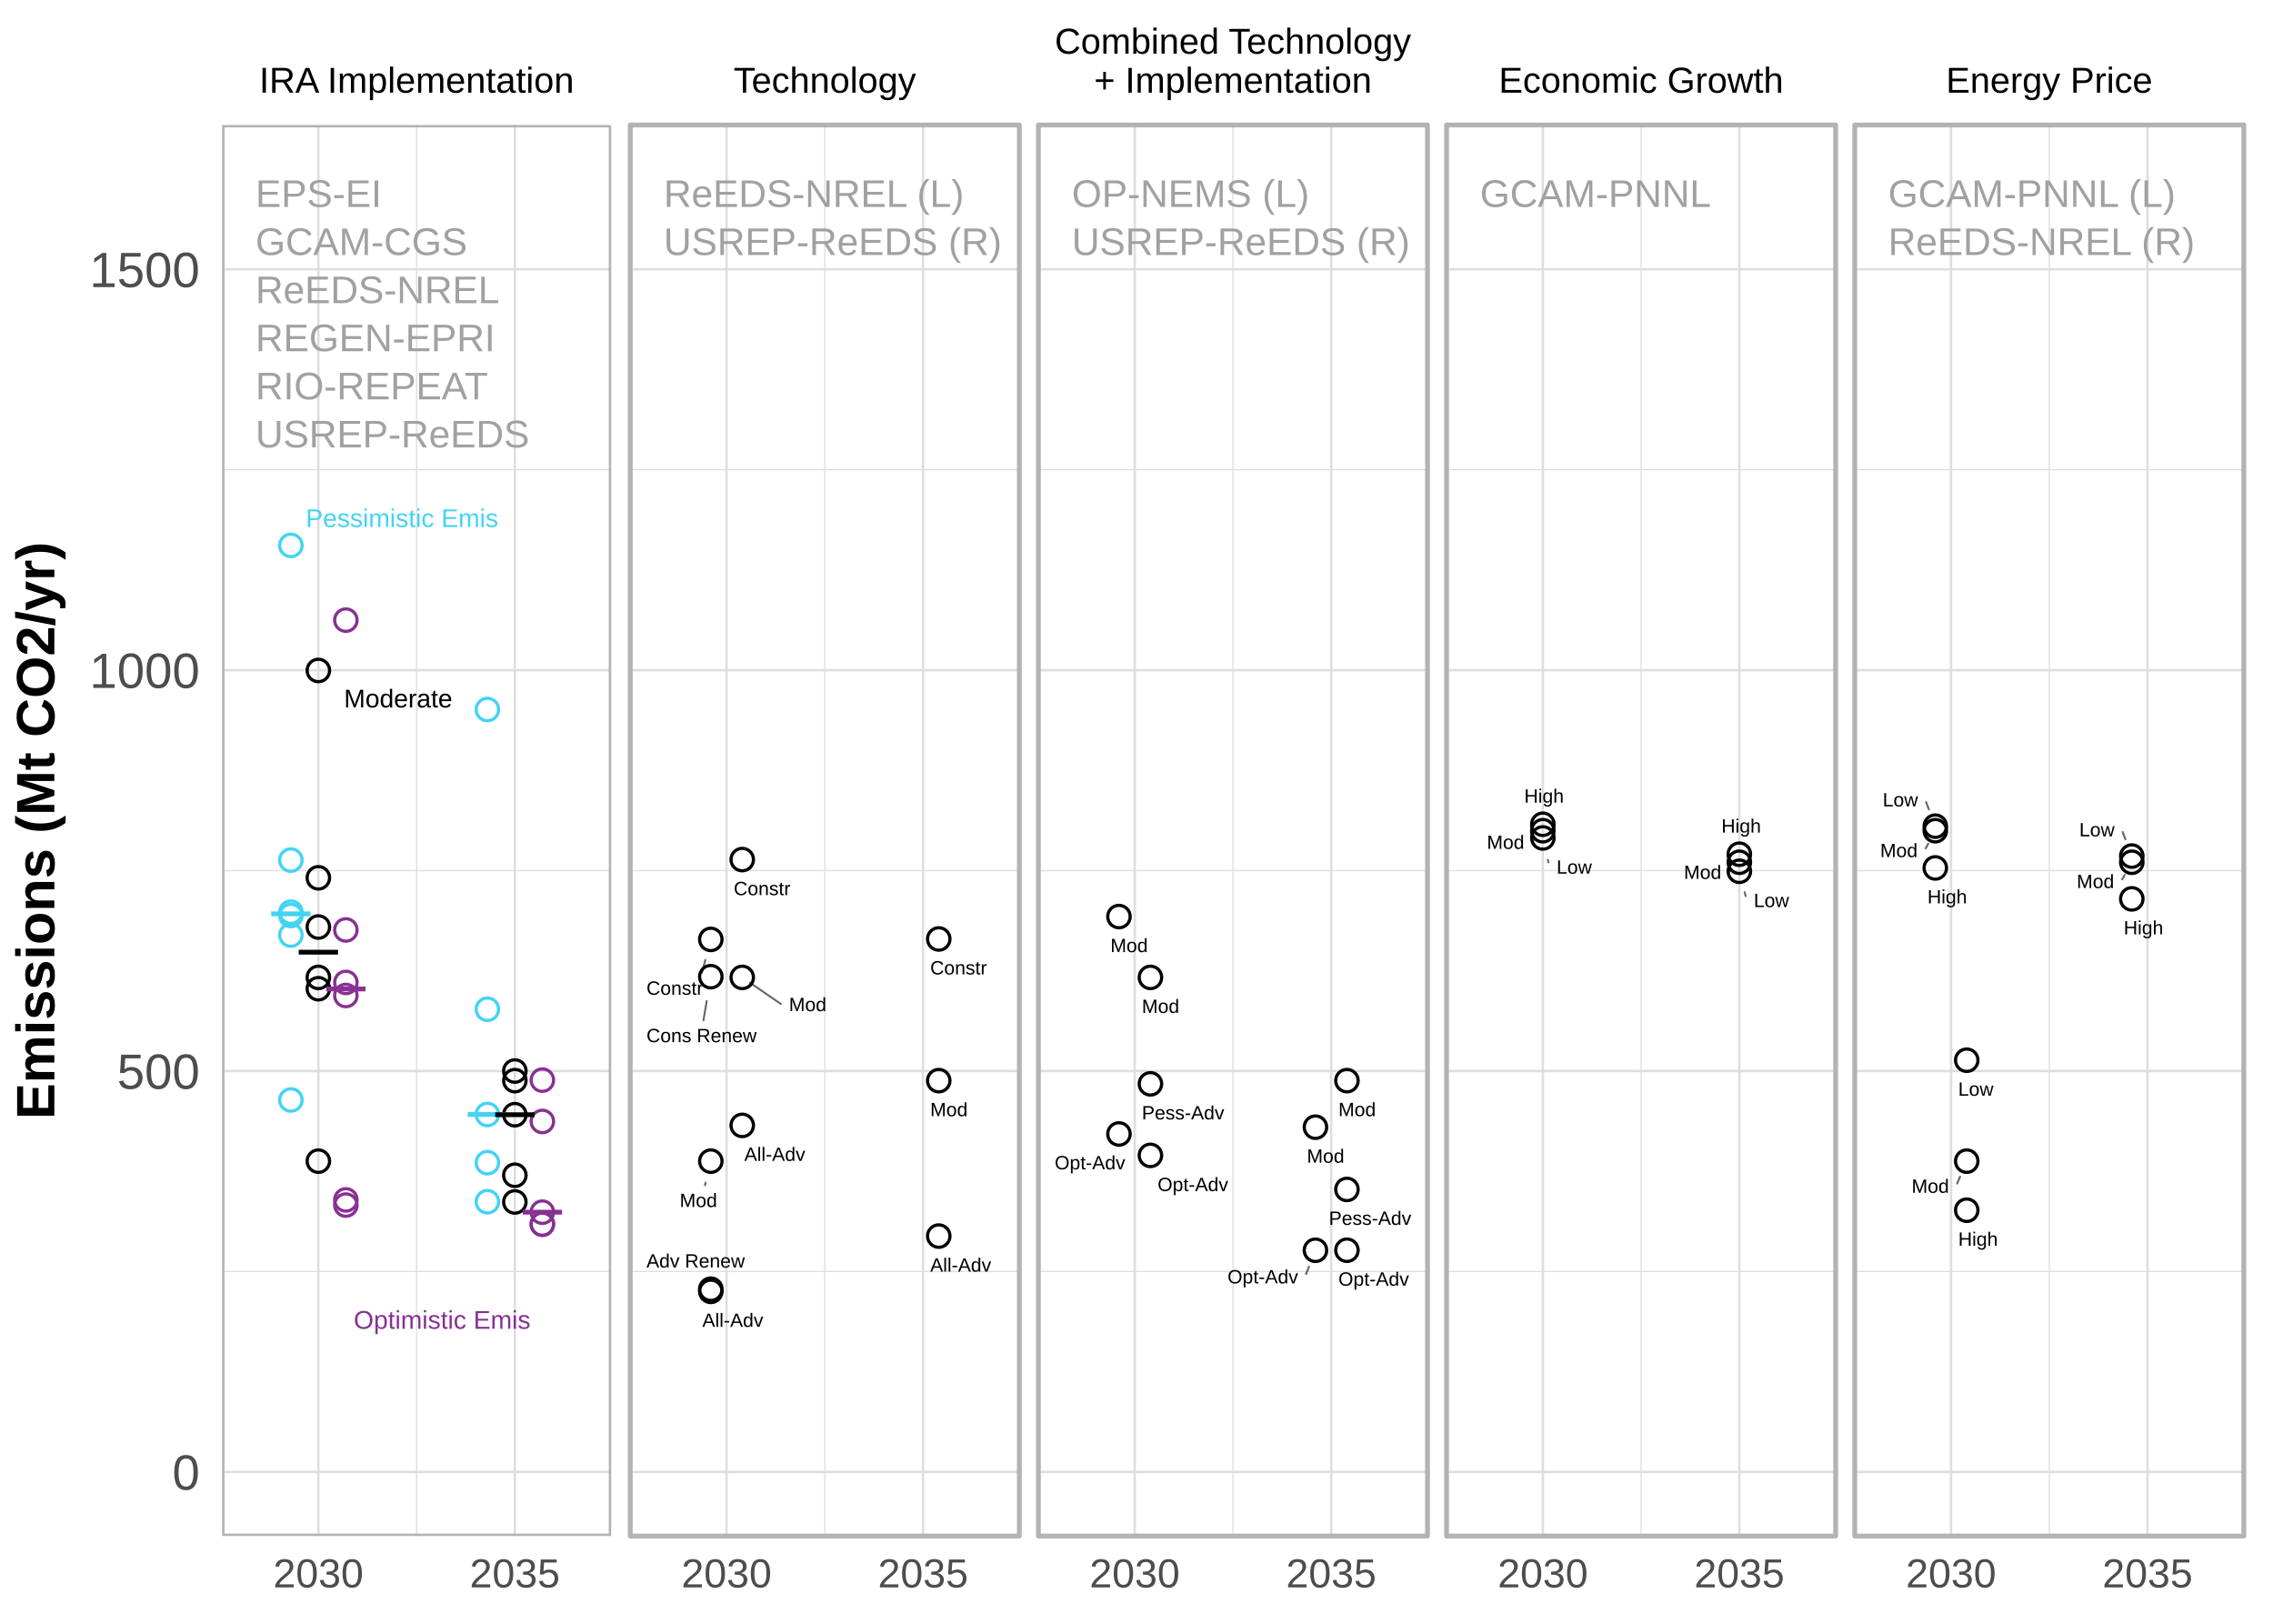
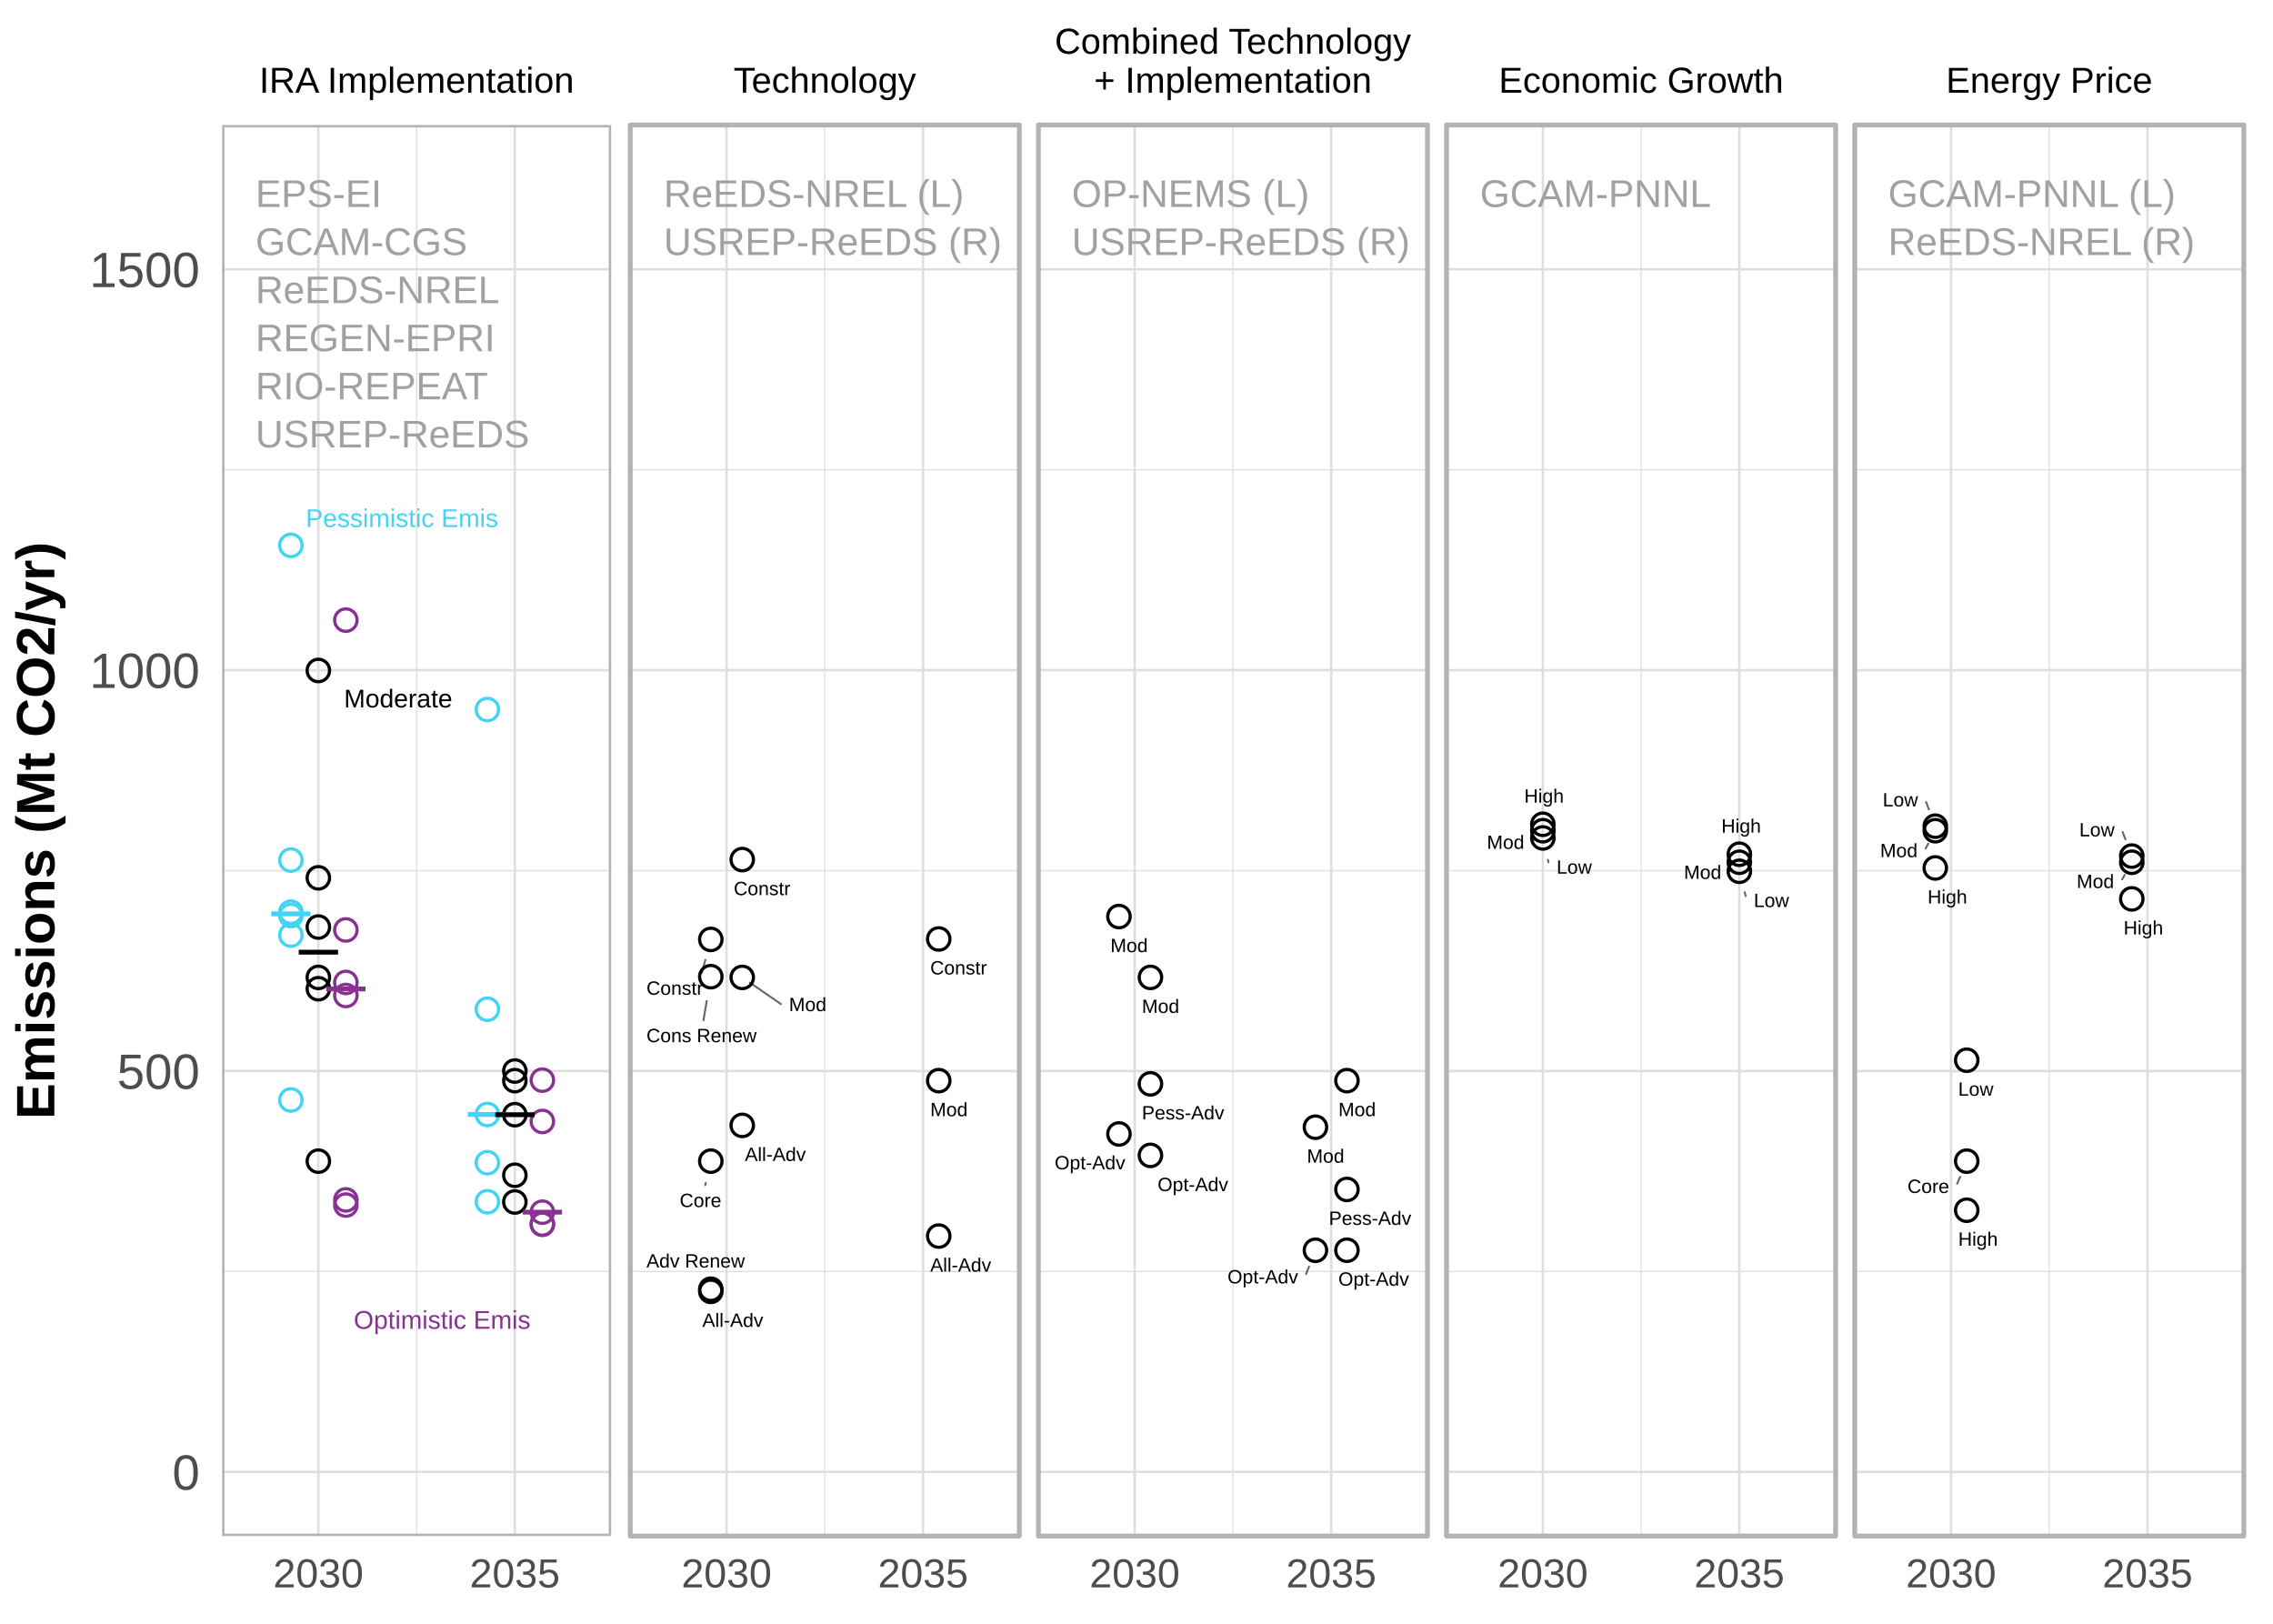
<svg xmlns="http://www.w3.org/2000/svg" class="svglite" width="504.00pt" height="360.00pt" viewBox="0 0 504.00 360.00">
  <defs>
    <style type="text/css">
    .svglite line, .svglite polyline, .svglite polygon, .svglite path, .svglite rect, .svglite circle {
      fill: none;
      stroke: #000000;
      stroke-linecap: round;
      stroke-linejoin: round;
      stroke-miterlimit: 10.00;
    }
    .svglite text {
      white-space: pre;
    }
  </style>
  </defs>
  <rect width="100%" height="100%" style="stroke: none; fill: #FFFFFF;" />
  <defs>
    <clipPath id="cpMC4wMHw1MDQuMDB8MC4wMHwzNjAuMDA=">
      <rect x="0.00" y="0.00" width="504.00" height="360.00" />
    </clipPath>
  </defs>
  <g clip-path="url(#cpMC4wMHw1MDQuMDB8MC4wMHwzNjAuMDA=)">
    <rect x="-0" y="0.00" width="504.00" height="360.00" style="stroke-width: 1.07; stroke: #FFFFFF; fill: #FFFFFF;" />
  </g>
  <defs>
    <clipPath id="cpNS40OHwxMzYuNTF8NS40OHwzNTQuNTI=">
      <rect x="5.48" y="5.48" width="131.03" height="349.04" />
    </clipPath>
  </defs>
  <g clip-path="url(#cpNS40OHwxMzYuNTF8NS40OHwzNTQuNTI=)">
    <rect x="5.48" y="5.48" width="131.03" height="349.04" style="stroke-width: 1.07; stroke: #FFFFFF; fill: #FFFFFF;" />
  </g>
  <g clip-path="url(#cpMC4wMHw1MDQuMDB8MC4wMHwzNjAuMDA=)">
</g>
  <defs>
    <clipPath id="cpNDkuMjV8MTM1LjUxfDI3LjcxfDM0MC41Ng==">
      <rect x="49.25" y="27.71" width="86.27" height="312.85" />
    </clipPath>
  </defs>
  <g clip-path="url(#cpNDkuMjV8MTM1LjUxfDI3LjcxfDM0MC41Ng==)">
    <rect x="49.25" y="27.71" width="86.27" height="312.85" style="stroke-width: 1.07; stroke: none; fill: #FFFFFF;" />
    <polyline points="49.25,281.90 135.51,281.90 " style="stroke-width: 0.27; stroke: #DEDEDE; stroke-linecap: butt;" />
    <polyline points="49.25,193.02 135.51,193.02 " style="stroke-width: 0.27; stroke: #DEDEDE; stroke-linecap: butt;" />
    <polyline points="49.25,104.15 135.51,104.15 " style="stroke-width: 0.27; stroke: #DEDEDE; stroke-linecap: butt;" />
    <polyline points="92.38,340.56 92.38,27.71 " style="stroke-width: 0.27; stroke: #DEDEDE; stroke-linecap: butt;" />
    <polyline points="49.25,326.34 135.51,326.34 " style="stroke-width: 0.53; stroke: #DEDEDE; stroke-linecap: butt;" />
    <polyline points="49.25,237.46 135.51,237.46 " style="stroke-width: 0.53; stroke: #DEDEDE; stroke-linecap: butt;" />
    <polyline points="49.25,148.59 135.51,148.59 " style="stroke-width: 0.53; stroke: #DEDEDE; stroke-linecap: butt;" />
    <polyline points="49.25,59.71 135.51,59.71 " style="stroke-width: 0.53; stroke: #DEDEDE; stroke-linecap: butt;" />
    <polyline points="70.59,340.56 70.59,27.71 " style="stroke-width: 0.53; stroke: #DEDEDE; stroke-linecap: butt;" />
    <polyline points="114.16,340.56 114.16,27.71 " style="stroke-width: 0.53; stroke: #DEDEDE; stroke-linecap: butt;" />
    <circle cx="70.59" cy="219.21" r="2.49" style="stroke-width: 0.71;" />
    <circle cx="114.16" cy="266.49" r="2.49" style="stroke-width: 0.71;" />
    <circle cx="76.69" cy="266.03" r="2.49" style="stroke-width: 0.71; stroke: #883192;" />
    <circle cx="120.26" cy="271.43" r="2.49" style="stroke-width: 0.71; stroke: #883192;" />
    <circle cx="64.50" cy="207.32" r="2.49" style="stroke-width: 0.71; stroke: #42D4F4;" />
    <circle cx="108.07" cy="257.78" r="2.49" style="stroke-width: 0.71; stroke: #42D4F4;" />
    <circle cx="70.59" cy="205.53" r="2.49" style="stroke-width: 0.71;" />
    <circle cx="114.16" cy="247.14" r="2.49" style="stroke-width: 0.71;" />
    <circle cx="76.69" cy="220.71" r="2.49" style="stroke-width: 0.71; stroke: #883192;" />
    <circle cx="120.26" cy="248.64" r="2.49" style="stroke-width: 0.71; stroke: #883192;" />
    <circle cx="64.50" cy="190.69" r="2.49" style="stroke-width: 0.71; stroke: #42D4F4;" />
    <circle cx="108.07" cy="247.09" r="2.49" style="stroke-width: 0.71; stroke: #42D4F4;" />
    <circle cx="70.59" cy="148.65" r="2.49" style="stroke-width: 0.71;" />
    <circle cx="114.16" cy="237.46" r="2.49" style="stroke-width: 0.71;" />
    <circle cx="76.69" cy="137.49" r="2.49" style="stroke-width: 0.71; stroke: #883192;" />
    <circle cx="120.26" cy="271.38" r="2.49" style="stroke-width: 0.71; stroke: #883192;" />
    <circle cx="64.50" cy="120.92" r="2.49" style="stroke-width: 0.71; stroke: #42D4F4;" />
    <circle cx="108.07" cy="157.31" r="2.49" style="stroke-width: 0.71; stroke: #42D4F4;" />
    <circle cx="70.59" cy="194.62" r="2.49" style="stroke-width: 0.71;" />
    <circle cx="114.16" cy="260.57" r="2.49" style="stroke-width: 0.71;" />
    <circle cx="76.69" cy="206.18" r="2.49" style="stroke-width: 0.71; stroke: #883192;" />
    <circle cx="120.26" cy="268.75" r="2.49" style="stroke-width: 0.71; stroke: #883192;" />
    <circle cx="64.50" cy="202.98" r="2.49" style="stroke-width: 0.71; stroke: #42D4F4;" />
    <circle cx="108.07" cy="266.44" r="2.49" style="stroke-width: 0.71; stroke: #42D4F4;" />
    <circle cx="70.59" cy="257.44" r="2.49" style="stroke-width: 0.71;" />
    <circle cx="76.69" cy="267.18" r="2.49" style="stroke-width: 0.71; stroke: #883192;" />
    <circle cx="64.50" cy="243.88" r="2.49" style="stroke-width: 0.71; stroke: #42D4F4;" />
    <circle cx="70.59" cy="216.70" r="2.49" style="stroke-width: 0.71;" />
    <circle cx="114.16" cy="239.59" r="2.49" style="stroke-width: 0.71;" />
    <circle cx="76.69" cy="217.82" r="2.49" style="stroke-width: 0.71; stroke: #883192;" />
    <circle cx="120.26" cy="239.48" r="2.49" style="stroke-width: 0.71; stroke: #883192;" />
    <circle cx="64.50" cy="202.23" r="2.49" style="stroke-width: 0.71; stroke: #42D4F4;" />
    <circle cx="108.07" cy="223.76" r="2.49" style="stroke-width: 0.71; stroke: #42D4F4;" />
    <line x1="60.14" y1="202.61" x2="68.85" y2="202.61" style="stroke-width: 1.07; stroke: #42D4F4; stroke-linecap: butt;" />
    <line x1="66.24" y1="211.11" x2="74.95" y2="211.11" style="stroke-width: 1.07; stroke-linecap: butt;" />
    <line x1="72.34" y1="219.26" x2="81.05" y2="219.26" style="stroke-width: 1.07; stroke: #883192; stroke-linecap: butt;" />
    <line x1="103.71" y1="247.09" x2="112.42" y2="247.09" style="stroke-width: 1.07; stroke: #42D4F4; stroke-linecap: butt;" />
    <line x1="109.81" y1="247.14" x2="118.52" y2="247.14" style="stroke-width: 1.07; stroke-linecap: butt;" />
    <line x1="115.91" y1="268.75" x2="124.62" y2="268.75" style="stroke-width: 1.07; stroke: #883192; stroke-linecap: butt;" />
    <text x="76.27" y="156.84" style="font-size: 5.69px; font-family: &quot;Arial&quot;;" textLength="24.01px" lengthAdjust="spacingAndGlyphs">Moderate</text>
    <text x="67.80" y="116.85" style="font-size: 5.69px;fill: #42D4F4; font-family: &quot;Arial&quot;;" textLength="42.67px" lengthAdjust="spacingAndGlyphs">Pessimistic Emis</text>
    <text x="78.43" y="294.60" style="font-size: 5.69px;fill: #883192; font-family: &quot;Arial&quot;;" textLength="39.18px" lengthAdjust="spacingAndGlyphs">Optimistic Emis</text>
    <text x="56.65" y="45.88" style="font-size: 8.54px;fill: #A1A1A1; font-family: &quot;Arial&quot;;" textLength="27.96px" lengthAdjust="spacingAndGlyphs">EPS-EI</text>
    <text x="56.65" y="56.54" style="font-size: 8.54px;fill: #A1A1A1; font-family: &quot;Arial&quot;;" textLength="46.93px" lengthAdjust="spacingAndGlyphs">GCAM-CGS</text>
    <text x="56.65" y="67.21" style="font-size: 8.54px;fill: #A1A1A1; font-family: &quot;Arial&quot;;" textLength="54.05px" lengthAdjust="spacingAndGlyphs">ReEDS-NREL</text>
    <text x="56.65" y="77.87" style="font-size: 8.54px;fill: #A1A1A1; font-family: &quot;Arial&quot;;" textLength="53.09px" lengthAdjust="spacingAndGlyphs">REGEN-EPRI</text>
    <text x="56.65" y="88.54" style="font-size: 8.54px;fill: #A1A1A1; font-family: &quot;Arial&quot;;" textLength="51.51px" lengthAdjust="spacingAndGlyphs">RIO-REPEAT</text>
    <text x="56.65" y="99.20" style="font-size: 8.54px;fill: #A1A1A1; font-family: &quot;Arial&quot;;" textLength="60.68px" lengthAdjust="spacingAndGlyphs">USREP-ReEDS</text>
    <rect x="49.25" y="27.71" width="86.27" height="312.85" style="stroke-width: 1.07; stroke: #B3B3B3;" />
  </g>
  <g clip-path="url(#cpMC4wMHw1MDQuMDB8MC4wMHwzNjAuMDA=)">
    <text x="44.31" y="330.28" text-anchor="end" style="font-size: 11.00px;fill: #4D4D4D; font-family: &quot;Arial&quot;;" textLength="6.12px" lengthAdjust="spacingAndGlyphs">0</text>
    <text x="44.31" y="241.40" text-anchor="end" style="font-size: 11.00px;fill: #4D4D4D; font-family: &quot;Arial&quot;;" textLength="18.36px" lengthAdjust="spacingAndGlyphs">500</text>
    <text x="44.31" y="152.52" text-anchor="end" style="font-size: 11.00px;fill: #4D4D4D; font-family: &quot;Arial&quot;;" textLength="24.48px" lengthAdjust="spacingAndGlyphs">1000</text>
    <text x="44.31" y="63.65" text-anchor="end" style="font-size: 11.00px;fill: #4D4D4D; font-family: &quot;Arial&quot;;" textLength="24.48px" lengthAdjust="spacingAndGlyphs">1500</text>
    <text x="70.59" y="351.94" text-anchor="middle" style="font-size: 9.00px;fill: #4D4D4D; font-family: &quot;Arial&quot;;" textLength="20.02px" lengthAdjust="spacingAndGlyphs">2030</text>
    <text x="114.16" y="351.94" text-anchor="middle" style="font-size: 9.00px;fill: #4D4D4D; font-family: &quot;Arial&quot;;" textLength="20.02px" lengthAdjust="spacingAndGlyphs">2035</text>
    <text transform="translate(12.05,184.14) rotate(-90)" text-anchor="middle" style="font-size: 12.00px; font-weight: bold; font-family: &quot;Arial&quot;;" textLength="128.04px" lengthAdjust="spacingAndGlyphs">Emissions (Mt CO2/yr)</text>
    <text x="92.38" y="11.91" text-anchor="middle" style="font-size: 8.00px; font-family: &quot;Arial&quot;;" textLength="0.00px" lengthAdjust="spacingAndGlyphs" />
    <text x="92.38" y="20.55" text-anchor="middle" style="font-size: 8.00px; font-family: &quot;Arial&quot;;" textLength="69.82px" lengthAdjust="spacingAndGlyphs">IRA Implementation</text>
  </g>
  <defs>
    <clipPath id="cpMTM2LjUxfDIyNy4wMXw1LjQ4fDM1NC41Mg==">
      <rect x="136.51" y="5.48" width="90.50" height="349.04" />
    </clipPath>
  </defs>
  <g clip-path="url(#cpMTM2LjUxfDIyNy4wMXw1LjQ4fDM1NC41Mg==)">
    <rect x="136.51" y="5.48" width="90.50" height="349.04" style="stroke-width: 1.07; stroke: #FFFFFF; fill: #FFFFFF;" />
  </g>
  <g clip-path="url(#cpMC4wMHw1MDQuMDB8MC4wMHwzNjAuMDA=)">
    <rect x="139.75" y="27.71" width="86.27" height="312.85" style="stroke-width: 1.07; stroke: none; fill: #FFFFFF;" />
    <polyline points="139.75,281.90 226.02,281.90 " style="stroke-width: 0.27; stroke: #DEDEDE; stroke-linecap: butt;" />
    <polyline points="139.75,193.02 226.02,193.02 " style="stroke-width: 0.27; stroke: #DEDEDE; stroke-linecap: butt;" />
    <polyline points="139.75,104.15 226.02,104.15 " style="stroke-width: 0.27; stroke: #DEDEDE; stroke-linecap: butt;" />
    <polyline points="182.88,340.56 182.88,27.71 " style="stroke-width: 0.27; stroke: #DEDEDE; stroke-linecap: butt;" />
    <polyline points="139.75,326.34 226.02,326.34 " style="stroke-width: 0.53; stroke: #DEDEDE; stroke-linecap: butt;" />
    <polyline points="139.75,237.46 226.02,237.46 " style="stroke-width: 0.53; stroke: #DEDEDE; stroke-linecap: butt;" />
    <polyline points="139.75,148.59 226.02,148.59 " style="stroke-width: 0.53; stroke: #DEDEDE; stroke-linecap: butt;" />
    <polyline points="139.75,59.71 226.02,59.71 " style="stroke-width: 0.53; stroke: #DEDEDE; stroke-linecap: butt;" />
    <polyline points="161.10,340.56 161.10,27.71 " style="stroke-width: 0.53; stroke: #DEDEDE; stroke-linecap: butt;" />
    <polyline points="204.67,340.56 204.67,27.71 " style="stroke-width: 0.53; stroke: #DEDEDE; stroke-linecap: butt;" />
    <circle cx="157.61" cy="285.83" r="2.49" style="stroke-width: 0.71;" />
    <circle cx="157.61" cy="286.31" r="2.49" style="stroke-width: 0.71;" />
    <circle cx="157.61" cy="216.54" r="2.49" style="stroke-width: 0.71;" />
    <circle cx="157.61" cy="208.28" r="2.49" style="stroke-width: 0.71;" />
    <circle cx="157.61" cy="257.44" r="2.49" style="stroke-width: 0.71;" />
    <circle cx="164.58" cy="249.51" r="2.49" style="stroke-width: 0.71;" />
    <circle cx="208.15" cy="274.05" r="2.49" style="stroke-width: 0.71;" />
    <circle cx="164.58" cy="190.58" r="2.49" style="stroke-width: 0.71;" />
    <circle cx="208.15" cy="208.18" r="2.49" style="stroke-width: 0.71;" />
    <circle cx="164.58" cy="216.70" r="2.49" style="stroke-width: 0.71;" />
    <circle cx="208.15" cy="239.59" r="2.49" style="stroke-width: 0.71;" />
    <line x1="155.98" y1="226.21" x2="156.70" y2="221.94" style="stroke-width: 0.43; stroke: #000000; stroke-opacity: 0.60;" />
    <line x1="155.63" y1="215.70" x2="156.40" y2="212.82" style="stroke-width: 0.43; stroke: #000000; stroke-opacity: 0.60;" />
-     <line x1="156.32" y1="262.76" x2="156.46" y2="262.19" style="stroke-width: 0.43; stroke: #000000; stroke-opacity: 0.60;" />
+     <line x1="156.38" y1="262.76" x2="156.49" y2="262.28" style="stroke-width: 0.43; stroke: #000000; stroke-opacity: 0.60;" />
    <line x1="173.15" y1="222.60" x2="166.30" y2="217.88" style="stroke-width: 0.43; stroke: #000000; stroke-opacity: 0.60;" />
    <text x="143.33" y="281.02" style="font-size: 4.27px; font-family: &quot;Arial&quot;;" textLength="21.79px" lengthAdjust="spacingAndGlyphs">Adv Renew</text>
    <text x="155.72" y="294.18" style="font-size: 4.27px; font-family: &quot;Arial&quot;;" textLength="13.51px" lengthAdjust="spacingAndGlyphs">All-Adv</text>
    <text x="143.34" y="231.06" style="font-size: 4.27px; font-family: &quot;Arial&quot;;" textLength="24.40px" lengthAdjust="spacingAndGlyphs">Cons Renew</text>
    <text x="143.34" y="220.55" style="font-size: 4.27px; font-family: &quot;Arial&quot;;" textLength="12.55px" lengthAdjust="spacingAndGlyphs">Constr</text>
-     <text x="150.72" y="267.61" style="font-size: 4.27px; font-family: &quot;Arial&quot;;" textLength="8.29px" lengthAdjust="spacingAndGlyphs">Mod</text>
-     <text x="165.03" y="257.38" style="font-size: 4.27px; font-family: &quot;Arial&quot;;" textLength="13.51px" lengthAdjust="spacingAndGlyphs">All-Adv</text>
+     <text x="150.70" y="267.61" style="font-size: 4.27px; font-family: &quot;Arial&quot;;" textLength="9.24px" lengthAdjust="spacingAndGlyphs">Core</text>
+     <text x="165.16" y="257.40" style="font-size: 4.27px; font-family: &quot;Arial&quot;;" textLength="13.51px" lengthAdjust="spacingAndGlyphs">All-Adv</text>
    <text x="206.26" y="281.93" style="font-size: 4.27px; font-family: &quot;Arial&quot;;" textLength="13.51px" lengthAdjust="spacingAndGlyphs">All-Adv</text>
    <text x="162.69" y="198.46" style="font-size: 4.27px; font-family: &quot;Arial&quot;;" textLength="12.55px" lengthAdjust="spacingAndGlyphs">Constr</text>
    <text x="206.26" y="216.04" style="font-size: 4.27px; font-family: &quot;Arial&quot;;" textLength="12.55px" lengthAdjust="spacingAndGlyphs">Constr</text>
    <text x="174.95" y="224.18" style="font-size: 4.27px; font-family: &quot;Arial&quot;;" textLength="8.29px" lengthAdjust="spacingAndGlyphs">Mod</text>
    <text x="206.26" y="247.47" style="font-size: 4.27px; font-family: &quot;Arial&quot;;" textLength="8.29px" lengthAdjust="spacingAndGlyphs">Mod</text>
    <text x="147.16" y="45.88" style="font-size: 8.54px;fill: #A1A1A1; font-family: &quot;Arial&quot;;" textLength="66.54px" lengthAdjust="spacingAndGlyphs">ReEDS-NREL (L)</text>
    <text x="147.16" y="56.54" style="font-size: 8.54px;fill: #A1A1A1; font-family: &quot;Arial&quot;;" textLength="74.90px" lengthAdjust="spacingAndGlyphs">USREP-ReEDS (R)</text>
    <rect x="139.75" y="27.71" width="86.27" height="312.85" style="stroke-width: 1.07; stroke: #B3B3B3;" />
    <text x="161.10" y="351.94" text-anchor="middle" style="font-size: 9.00px;fill: #4D4D4D; font-family: &quot;Arial&quot;;" textLength="20.02px" lengthAdjust="spacingAndGlyphs">2030</text>
    <text x="204.67" y="351.94" text-anchor="middle" style="font-size: 9.00px;fill: #4D4D4D; font-family: &quot;Arial&quot;;" textLength="20.02px" lengthAdjust="spacingAndGlyphs">2035</text>
    <text x="182.88" y="11.91" text-anchor="middle" style="font-size: 8.00px; font-family: &quot;Arial&quot;;" textLength="0.00px" lengthAdjust="spacingAndGlyphs" />
    <text x="182.88" y="20.55" text-anchor="middle" style="font-size: 8.00px; font-family: &quot;Arial&quot;;" textLength="40.49px" lengthAdjust="spacingAndGlyphs">Technology</text>
  </g>
  <defs>
    <clipPath id="cpMjI3LjAxfDMxNy41Mnw1LjQ4fDM1NC41Mg==">
      <rect x="227.01" y="5.48" width="90.50" height="349.04" />
    </clipPath>
  </defs>
  <g clip-path="url(#cpMjI3LjAxfDMxNy41Mnw1LjQ4fDM1NC41Mg==)">
    <rect x="227.01" y="5.48" width="90.50" height="349.04" style="stroke-width: 1.07; stroke: #FFFFFF; fill: #FFFFFF;" />
  </g>
  <g clip-path="url(#cpMC4wMHw1MDQuMDB8MC4wMHwzNjAuMDA=)">
    <rect x="230.25" y="27.71" width="86.27" height="312.85" style="stroke-width: 1.07; stroke: none; fill: #FFFFFF;" />
    <polyline points="230.25,281.90 316.52,281.90 " style="stroke-width: 0.27; stroke: #DEDEDE; stroke-linecap: butt;" />
    <polyline points="230.25,193.02 316.52,193.02 " style="stroke-width: 0.27; stroke: #DEDEDE; stroke-linecap: butt;" />
    <polyline points="230.25,104.15 316.52,104.15 " style="stroke-width: 0.27; stroke: #DEDEDE; stroke-linecap: butt;" />
    <polyline points="273.38,340.56 273.38,27.71 " style="stroke-width: 0.27; stroke: #DEDEDE; stroke-linecap: butt;" />
    <polyline points="230.25,326.34 316.52,326.34 " style="stroke-width: 0.53; stroke: #DEDEDE; stroke-linecap: butt;" />
    <polyline points="230.25,237.46 316.52,237.46 " style="stroke-width: 0.53; stroke: #DEDEDE; stroke-linecap: butt;" />
    <polyline points="230.25,148.59 316.52,148.59 " style="stroke-width: 0.53; stroke: #DEDEDE; stroke-linecap: butt;" />
    <polyline points="230.25,59.71 316.52,59.71 " style="stroke-width: 0.53; stroke: #DEDEDE; stroke-linecap: butt;" />
    <polyline points="251.60,340.56 251.60,27.71 " style="stroke-width: 0.53; stroke: #DEDEDE; stroke-linecap: butt;" />
    <polyline points="295.17,340.56 295.17,27.71 " style="stroke-width: 0.53; stroke: #DEDEDE; stroke-linecap: butt;" />
    <circle cx="248.11" cy="203.21" r="2.49" style="stroke-width: 0.71;" />
    <circle cx="291.68" cy="249.91" r="2.49" style="stroke-width: 0.71;" />
    <circle cx="248.11" cy="251.41" r="2.49" style="stroke-width: 0.71;" />
    <circle cx="291.68" cy="277.20" r="2.49" style="stroke-width: 0.71;" />
    <circle cx="255.09" cy="216.70" r="2.49" style="stroke-width: 0.71;" />
    <circle cx="298.66" cy="239.59" r="2.49" style="stroke-width: 0.71;" />
    <circle cx="255.09" cy="256.16" r="2.49" style="stroke-width: 0.71;" />
    <circle cx="298.66" cy="277.19" r="2.49" style="stroke-width: 0.71;" />
    <circle cx="255.09" cy="240.30" r="2.49" style="stroke-width: 0.71;" />
    <circle cx="298.66" cy="263.71" r="2.49" style="stroke-width: 0.71;" />
    <line x1="289.60" y1="282.47" x2="290.25" y2="280.82" style="stroke-width: 0.43; stroke: #000000; stroke-opacity: 0.60;" />
    <text x="246.22" y="211.09" style="font-size: 4.27px; font-family: &quot;Arial&quot;;" textLength="8.29px" lengthAdjust="spacingAndGlyphs">Mod</text>
    <text x="289.79" y="257.78" style="font-size: 4.27px; font-family: &quot;Arial&quot;;" textLength="8.29px" lengthAdjust="spacingAndGlyphs">Mod</text>
    <text x="233.86" y="259.25" style="font-size: 4.27px; font-family: &quot;Arial&quot;;" textLength="15.62px" lengthAdjust="spacingAndGlyphs">Opt-Adv</text>
    <text x="272.18" y="284.54" style="font-size: 4.27px; font-family: &quot;Arial&quot;;" textLength="15.62px" lengthAdjust="spacingAndGlyphs">Opt-Adv</text>
    <text x="253.19" y="224.57" style="font-size: 4.27px; font-family: &quot;Arial&quot;;" textLength="8.29px" lengthAdjust="spacingAndGlyphs">Mod</text>
    <text x="296.77" y="247.45" style="font-size: 4.27px; font-family: &quot;Arial&quot;;" textLength="8.29px" lengthAdjust="spacingAndGlyphs">Mod</text>
    <text x="256.68" y="264.08" style="font-size: 4.27px; font-family: &quot;Arial&quot;;" textLength="15.62px" lengthAdjust="spacingAndGlyphs">Opt-Adv</text>
    <text x="296.76" y="285.05" style="font-size: 4.27px; font-family: &quot;Arial&quot;;" textLength="15.62px" lengthAdjust="spacingAndGlyphs">Opt-Adv</text>
    <text x="253.19" y="248.18" style="font-size: 4.27px; font-family: &quot;Arial&quot;;" textLength="18.24px" lengthAdjust="spacingAndGlyphs">Pess-Adv</text>
    <text x="294.66" y="271.56" style="font-size: 4.27px; font-family: &quot;Arial&quot;;" textLength="18.24px" lengthAdjust="spacingAndGlyphs">Pess-Adv</text>
    <text x="237.66" y="45.88" style="font-size: 8.54px;fill: #A1A1A1; font-family: &quot;Arial&quot;;" textLength="52.62px" lengthAdjust="spacingAndGlyphs">OP-NEMS (L)</text>
    <text x="237.66" y="56.54" style="font-size: 8.54px;fill: #A1A1A1; font-family: &quot;Arial&quot;;" textLength="74.90px" lengthAdjust="spacingAndGlyphs">USREP-ReEDS (R)</text>
    <rect x="230.25" y="27.71" width="86.27" height="312.85" style="stroke-width: 1.07; stroke: #B3B3B3;" />
    <text x="251.60" y="351.94" text-anchor="middle" style="font-size: 9.00px;fill: #4D4D4D; font-family: &quot;Arial&quot;;" textLength="20.02px" lengthAdjust="spacingAndGlyphs">2030</text>
    <text x="295.17" y="351.94" text-anchor="middle" style="font-size: 9.00px;fill: #4D4D4D; font-family: &quot;Arial&quot;;" textLength="20.02px" lengthAdjust="spacingAndGlyphs">2035</text>
    <text x="273.38" y="11.91" text-anchor="middle" style="font-size: 8.00px; font-family: &quot;Arial&quot;;" textLength="79.03px" lengthAdjust="spacingAndGlyphs">Combined Technology</text>
    <text x="273.38" y="20.55" text-anchor="middle" style="font-size: 8.00px; font-family: &quot;Arial&quot;;" textLength="63.82px" lengthAdjust="spacingAndGlyphs"> + Implementation</text>
  </g>
  <defs>
    <clipPath id="cpMzE3LjUyfDQwOC4wMnw1LjQ4fDM1NC41Mg==">
      <rect x="317.52" y="5.48" width="90.50" height="349.04" />
    </clipPath>
  </defs>
  <g clip-path="url(#cpMzE3LjUyfDQwOC4wMnw1LjQ4fDM1NC41Mg==)">
    <rect x="317.52" y="5.48" width="90.50" height="349.04" style="stroke-width: 1.07; stroke: #FFFFFF; fill: #FFFFFF;" />
  </g>
  <g clip-path="url(#cpMC4wMHw1MDQuMDB8MC4wMHwzNjAuMDA=)">
    <rect x="320.75" y="27.71" width="86.27" height="312.85" style="stroke-width: 1.07; stroke: none; fill: #FFFFFF;" />
    <polyline points="320.75,281.90 407.02,281.90 " style="stroke-width: 0.27; stroke: #DEDEDE; stroke-linecap: butt;" />
    <polyline points="320.75,193.02 407.02,193.02 " style="stroke-width: 0.27; stroke: #DEDEDE; stroke-linecap: butt;" />
    <polyline points="320.75,104.15 407.02,104.15 " style="stroke-width: 0.27; stroke: #DEDEDE; stroke-linecap: butt;" />
    <polyline points="363.89,340.56 363.89,27.71 " style="stroke-width: 0.27; stroke: #DEDEDE; stroke-linecap: butt;" />
    <polyline points="320.75,326.34 407.02,326.34 " style="stroke-width: 0.53; stroke: #DEDEDE; stroke-linecap: butt;" />
    <polyline points="320.75,237.46 407.02,237.46 " style="stroke-width: 0.53; stroke: #DEDEDE; stroke-linecap: butt;" />
    <polyline points="320.75,148.59 407.02,148.59 " style="stroke-width: 0.53; stroke: #DEDEDE; stroke-linecap: butt;" />
    <polyline points="320.75,59.71 407.02,59.71 " style="stroke-width: 0.53; stroke: #DEDEDE; stroke-linecap: butt;" />
    <polyline points="342.10,340.56 342.10,27.71 " style="stroke-width: 0.53; stroke: #DEDEDE; stroke-linecap: butt;" />
    <polyline points="385.67,340.56 385.67,27.71 " style="stroke-width: 0.53; stroke: #DEDEDE; stroke-linecap: butt;" />
    <circle cx="342.10" cy="182.75" r="2.49" style="stroke-width: 0.71;" />
    <circle cx="385.67" cy="189.39" r="2.49" style="stroke-width: 0.71;" />
    <circle cx="342.10" cy="184.18" r="2.49" style="stroke-width: 0.71;" />
    <circle cx="385.67" cy="191.17" r="2.49" style="stroke-width: 0.71;" />
    <circle cx="342.10" cy="185.78" r="2.49" style="stroke-width: 0.71;" />
    <circle cx="385.67" cy="193.17" r="2.49" style="stroke-width: 0.71;" />
    <line x1="339.78" y1="186.57" x2="340.42" y2="185.91" style="stroke-width: 0.43; stroke: #000000; stroke-opacity: 0.60;" />
    <line x1="383.47" y1="193.25" x2="383.98" y2="192.77" style="stroke-width: 0.43; stroke: #000000; stroke-opacity: 0.60;" />
    <line x1="343.35" y1="191.17" x2="343.22" y2="190.63" style="stroke-width: 0.43; stroke: #000000; stroke-opacity: 0.60;" />
    <line x1="387.07" y1="198.67" x2="386.86" y2="197.81" style="stroke-width: 0.43; stroke: #000000; stroke-opacity: 0.60;" />
    <text x="337.98" y="177.95" style="font-size: 4.27px; font-family: &quot;Arial&quot;;" textLength="8.77px" lengthAdjust="spacingAndGlyphs">High</text>
    <text x="381.69" y="184.59" style="font-size: 4.27px; font-family: &quot;Arial&quot;;" textLength="8.77px" lengthAdjust="spacingAndGlyphs">High</text>
    <text x="329.69" y="188.20" style="font-size: 4.27px; font-family: &quot;Arial&quot;;" textLength="8.29px" lengthAdjust="spacingAndGlyphs">Mod</text>
    <text x="373.38" y="194.86" style="font-size: 4.27px; font-family: &quot;Arial&quot;;" textLength="8.29px" lengthAdjust="spacingAndGlyphs">Mod</text>
    <text x="345.15" y="193.70" style="font-size: 4.27px; font-family: &quot;Arial&quot;;" textLength="7.82px" lengthAdjust="spacingAndGlyphs">Low</text>
    <text x="388.87" y="201.10" style="font-size: 4.27px; font-family: &quot;Arial&quot;;" textLength="7.82px" lengthAdjust="spacingAndGlyphs">Low</text>
    <text x="328.16" y="45.88" style="font-size: 8.54px;fill: #A1A1A1; font-family: &quot;Arial&quot;;" textLength="51.20px" lengthAdjust="spacingAndGlyphs">GCAM-PNNL</text>
    <rect x="320.75" y="27.71" width="86.27" height="312.85" style="stroke-width: 1.07; stroke: #B3B3B3;" />
    <text x="342.10" y="351.94" text-anchor="middle" style="font-size: 9.00px;fill: #4D4D4D; font-family: &quot;Arial&quot;;" textLength="20.02px" lengthAdjust="spacingAndGlyphs">2030</text>
    <text x="385.67" y="351.94" text-anchor="middle" style="font-size: 9.00px;fill: #4D4D4D; font-family: &quot;Arial&quot;;" textLength="20.02px" lengthAdjust="spacingAndGlyphs">2035</text>
    <text x="363.89" y="11.91" text-anchor="middle" style="font-size: 8.00px; font-family: &quot;Arial&quot;;" textLength="0.00px" lengthAdjust="spacingAndGlyphs" />
    <text x="363.89" y="20.55" text-anchor="middle" style="font-size: 8.00px; font-family: &quot;Arial&quot;;" textLength="63.14px" lengthAdjust="spacingAndGlyphs">Economic Growth</text>
  </g>
  <defs>
    <clipPath id="cpNDA4LjAyfDQ5OC41Mnw1LjQ4fDM1NC41Mg==">
      <rect x="408.02" y="5.48" width="90.50" height="349.04" />
    </clipPath>
  </defs>
  <g clip-path="url(#cpNDA4LjAyfDQ5OC41Mnw1LjQ4fDM1NC41Mg==)">
    <rect x="408.02" y="5.48" width="90.50" height="349.04" style="stroke-width: 1.07; stroke: #FFFFFF; fill: #FFFFFF;" />
  </g>
  <g clip-path="url(#cpMC4wMHw1MDQuMDB8MC4wMHwzNjAuMDA=)">
    <rect x="411.26" y="27.71" width="86.27" height="312.85" style="stroke-width: 1.07; stroke: none; fill: #FFFFFF;" />
    <polyline points="411.26,281.90 497.52,281.90 " style="stroke-width: 0.27; stroke: #DEDEDE; stroke-linecap: butt;" />
    <polyline points="411.26,193.02 497.52,193.02 " style="stroke-width: 0.27; stroke: #DEDEDE; stroke-linecap: butt;" />
    <polyline points="411.26,104.15 497.52,104.15 " style="stroke-width: 0.27; stroke: #DEDEDE; stroke-linecap: butt;" />
    <polyline points="454.39,340.56 454.39,27.71 " style="stroke-width: 0.27; stroke: #DEDEDE; stroke-linecap: butt;" />
    <polyline points="411.26,326.34 497.52,326.34 " style="stroke-width: 0.53; stroke: #DEDEDE; stroke-linecap: butt;" />
    <polyline points="411.26,237.46 497.52,237.46 " style="stroke-width: 0.53; stroke: #DEDEDE; stroke-linecap: butt;" />
    <polyline points="411.26,148.59 497.52,148.59 " style="stroke-width: 0.53; stroke: #DEDEDE; stroke-linecap: butt;" />
    <polyline points="411.26,59.71 497.52,59.71 " style="stroke-width: 0.53; stroke: #DEDEDE; stroke-linecap: butt;" />
    <polyline points="432.61,340.56 432.61,27.71 " style="stroke-width: 0.53; stroke: #DEDEDE; stroke-linecap: butt;" />
    <polyline points="476.18,340.56 476.18,27.71 " style="stroke-width: 0.53; stroke: #DEDEDE; stroke-linecap: butt;" />
    <circle cx="429.12" cy="192.43" r="2.49" style="stroke-width: 0.71;" />
    <circle cx="472.69" cy="199.29" r="2.49" style="stroke-width: 0.71;" />
    <circle cx="429.12" cy="184.18" r="2.49" style="stroke-width: 0.71;" />
    <circle cx="472.69" cy="191.17" r="2.49" style="stroke-width: 0.71;" />
    <circle cx="429.12" cy="183.17" r="2.49" style="stroke-width: 0.71;" />
    <circle cx="472.69" cy="189.80" r="2.49" style="stroke-width: 0.71;" />
    <circle cx="436.09" cy="257.44" r="2.49" style="stroke-width: 0.71;" />
    <circle cx="436.09" cy="268.32" r="2.49" style="stroke-width: 0.71;" />
    <circle cx="436.09" cy="235.06" r="2.49" style="stroke-width: 0.71;" />
-     <line x1="426.99" y1="188.10" x2="427.56" y2="187.04" style="stroke-width: 0.43; stroke: #000000; stroke-opacity: 0.60;" />
-     <line x1="470.56" y1="194.98" x2="471.12" y2="193.97" style="stroke-width: 0.43; stroke: #000000; stroke-opacity: 0.60;" />
-     <line x1="427.08" y1="177.83" x2="427.70" y2="179.46" style="stroke-width: 0.43; stroke: #000000; stroke-opacity: 0.60;" />
-     <line x1="470.67" y1="184.48" x2="471.28" y2="186.08" style="stroke-width: 0.43; stroke: #000000; stroke-opacity: 0.60;" />
-     <line x1="433.96" y1="262.41" x2="434.62" y2="260.86" style="stroke-width: 0.43; stroke: #000000; stroke-opacity: 0.60;" />
-     <text x="427.38" y="200.29" style="font-size: 4.27px; font-family: &quot;Arial&quot;;" textLength="8.77px" lengthAdjust="spacingAndGlyphs">High</text>
-     <text x="470.90" y="207.16" style="font-size: 4.27px; font-family: &quot;Arial&quot;;" textLength="8.77px" lengthAdjust="spacingAndGlyphs">High</text>
-     <text x="416.90" y="190.02" style="font-size: 4.27px; font-family: &quot;Arial&quot;;" textLength="8.29px" lengthAdjust="spacingAndGlyphs">Mod</text>
-     <text x="460.48" y="196.89" style="font-size: 4.27px; font-family: &quot;Arial&quot;;" textLength="8.29px" lengthAdjust="spacingAndGlyphs">Mod</text>
+     <line x1="426.98" y1="188.11" x2="427.56" y2="187.04" style="stroke-width: 0.43; stroke: #000000; stroke-opacity: 0.60;" />
+     <line x1="470.54" y1="194.98" x2="471.12" y2="193.95" style="stroke-width: 0.43; stroke: #000000; stroke-opacity: 0.60;" />
+     <line x1="427.08" y1="177.83" x2="427.70" y2="179.47" style="stroke-width: 0.43; stroke: #000000; stroke-opacity: 0.60;" />
+     <line x1="470.67" y1="184.48" x2="471.28" y2="186.09" style="stroke-width: 0.43; stroke: #000000; stroke-opacity: 0.60;" />
+     <line x1="433.98" y1="262.44" x2="434.63" y2="260.91" style="stroke-width: 0.43; stroke: #000000; stroke-opacity: 0.60;" />
+     <text x="427.41" y="200.31" style="font-size: 4.27px; font-family: &quot;Arial&quot;;" textLength="8.77px" lengthAdjust="spacingAndGlyphs">High</text>
+     <text x="470.87" y="207.17" style="font-size: 4.27px; font-family: &quot;Arial&quot;;" textLength="8.77px" lengthAdjust="spacingAndGlyphs">High</text>
+     <text x="416.89" y="190.04" style="font-size: 4.27px; font-family: &quot;Arial&quot;;" textLength="8.29px" lengthAdjust="spacingAndGlyphs">Mod</text>
+     <text x="460.46" y="196.88" style="font-size: 4.27px; font-family: &quot;Arial&quot;;" textLength="8.29px" lengthAdjust="spacingAndGlyphs">Mod</text>
    <text x="417.46" y="178.78" style="font-size: 4.27px; font-family: &quot;Arial&quot;;" textLength="7.82px" lengthAdjust="spacingAndGlyphs">Low</text>
    <text x="461.05" y="185.43" style="font-size: 4.27px; font-family: &quot;Arial&quot;;" textLength="7.82px" lengthAdjust="spacingAndGlyphs">Low</text>
-     <text x="423.87" y="264.45" style="font-size: 4.27px; font-family: &quot;Arial&quot;;" textLength="8.29px" lengthAdjust="spacingAndGlyphs">Mod</text>
+     <text x="422.95" y="264.49" style="font-size: 4.27px; font-family: &quot;Arial&quot;;" textLength="9.24px" lengthAdjust="spacingAndGlyphs">Core</text>
    <text x="434.21" y="276.19" style="font-size: 4.27px; font-family: &quot;Arial&quot;;" textLength="8.77px" lengthAdjust="spacingAndGlyphs">High</text>
    <text x="434.20" y="242.93" style="font-size: 4.27px; font-family: &quot;Arial&quot;;" textLength="7.82px" lengthAdjust="spacingAndGlyphs">Low</text>
    <text x="418.66" y="45.88" style="font-size: 8.54px;fill: #A1A1A1; font-family: &quot;Arial&quot;;" textLength="63.68px" lengthAdjust="spacingAndGlyphs">GCAM-PNNL (L)</text>
    <text x="418.66" y="56.54" style="font-size: 8.54px;fill: #A1A1A1; font-family: &quot;Arial&quot;;" textLength="67.95px" lengthAdjust="spacingAndGlyphs">ReEDS-NREL (R)</text>
    <rect x="411.26" y="27.71" width="86.27" height="312.85" style="stroke-width: 1.07; stroke: #B3B3B3;" />
    <text x="432.61" y="351.94" text-anchor="middle" style="font-size: 9.00px;fill: #4D4D4D; font-family: &quot;Arial&quot;;" textLength="20.02px" lengthAdjust="spacingAndGlyphs">2030</text>
    <text x="476.18" y="351.94" text-anchor="middle" style="font-size: 9.00px;fill: #4D4D4D; font-family: &quot;Arial&quot;;" textLength="20.02px" lengthAdjust="spacingAndGlyphs">2035</text>
    <text x="454.39" y="11.91" text-anchor="middle" style="font-size: 8.00px; font-family: &quot;Arial&quot;;" textLength="0.00px" lengthAdjust="spacingAndGlyphs" />
    <text x="454.39" y="20.55" text-anchor="middle" style="font-size: 8.00px; font-family: &quot;Arial&quot;;" textLength="45.81px" lengthAdjust="spacingAndGlyphs">Energy Price</text>
  </g>
</svg>
